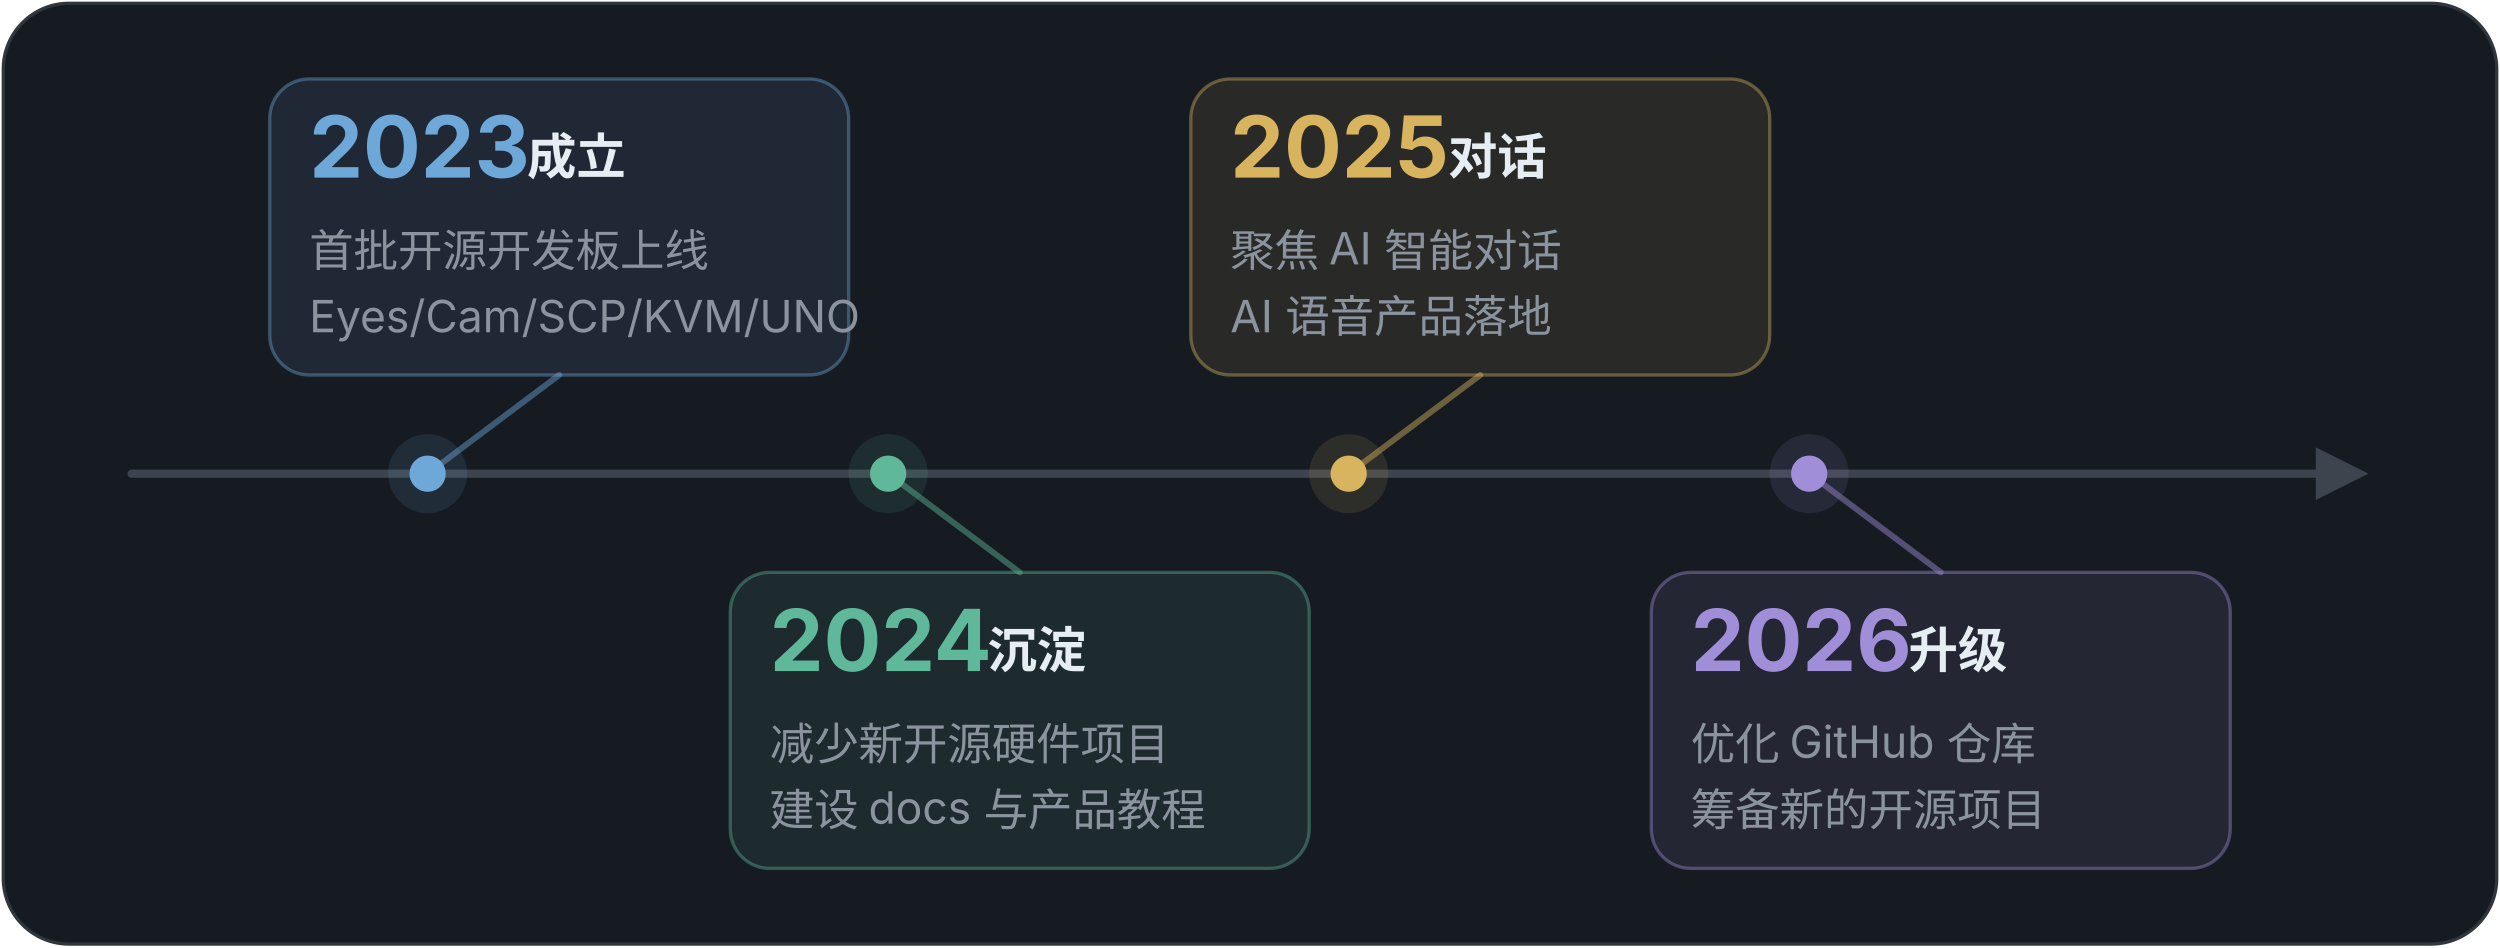
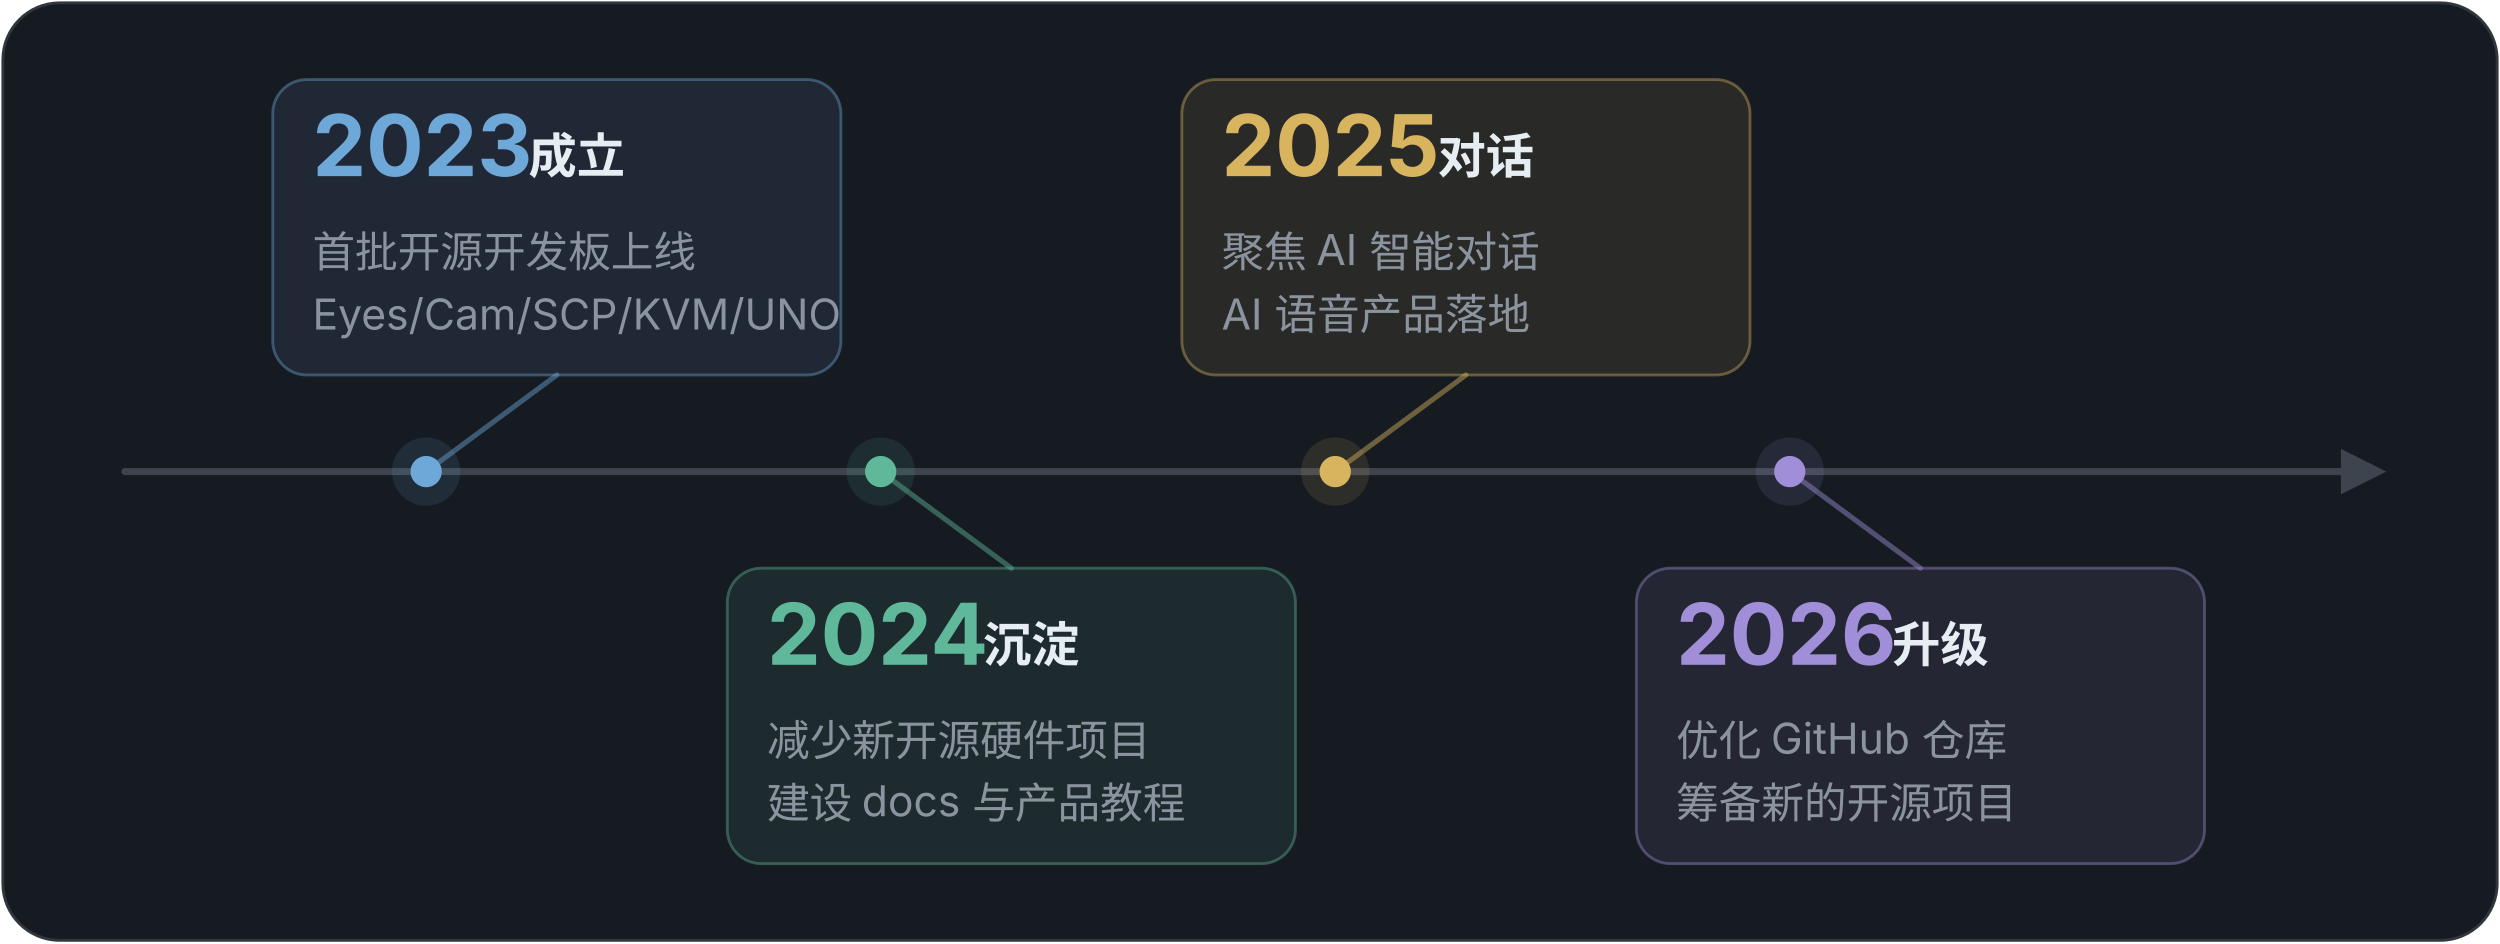
- <svg xmlns="http://www.w3.org/2000/svg" width="760" height="288" viewBox="0 0 760 288" role="img" aria-label="AiPi 小安派团队发展鱼骨时间线">
-   <rect x="1" y="1" width="758" height="286" rx="20" fill="#161b22" stroke="#30363d" />
-   <line x1="40" y1="144" x2="704" y2="144" stroke="#3d444d" stroke-width="2.5" stroke-linecap="round" />
-   <path d="M704 136 L720 144 L704 152 Z" fill="#3d444d" />
-   <line x1="130.0" y1="144" x2="170.0" y2="114" stroke="#6ea8d8" stroke-opacity="0.45" stroke-width="1.8" stroke-linecap="round" />
-   <circle cx="130.0" cy="144" r="12" fill="#6ea8d8" fill-opacity="0.12" />
-   <circle cx="130.0" cy="144" r="5.5" fill="#6ea8d8" />
-   <rect x="82.0" y="24" width="176.0" height="90" rx="12" fill="#6ea8d8" fill-opacity="0.10" stroke="#6ea8d8" stroke-opacity="0.40" />
-   <text x="94.0" y="54" font-family="Inter, 'Noto Sans SC', 'PingFang SC', 'Microsoft YaHei', system-ui, sans-serif" font-size="26" font-weight="700" fill="#6ea8d8">2023</text>
-   <text x="160.2" y="53" font-family="Inter, 'Noto Sans SC', 'PingFang SC', 'Microsoft YaHei', system-ui, sans-serif" font-size="15" font-weight="600" fill="#e6edf3">成立</text>
-   <text x="94.0" y="81" font-family="Inter, 'Noto Sans SC', 'PingFang SC', 'Microsoft YaHei', system-ui, sans-serif" font-size="13.5" fill="#8b949e">首批开源开发板上线</text>
-   <text x="94.0" y="101" font-family="Inter, 'Noto Sans SC', 'PingFang SC', 'Microsoft YaHei', system-ui, sans-serif" font-size="13.5" fill="#8b949e">Eyes/Cam/SCP/KVM/UNO</text>
-   <line x1="270.0" y1="144" x2="310.0" y2="174" stroke="#5fb89a" stroke-opacity="0.45" stroke-width="1.8" stroke-linecap="round" />
-   <circle cx="270.0" cy="144" r="12" fill="#5fb89a" fill-opacity="0.12" />
-   <circle cx="270.0" cy="144" r="5.5" fill="#5fb89a" />
-   <rect x="222.0" y="174" width="176.0" height="90" rx="12" fill="#5fb89a" fill-opacity="0.10" stroke="#5fb89a" stroke-opacity="0.40" />
-   <text x="234.0" y="204" font-family="Inter, 'Noto Sans SC', 'PingFang SC', 'Microsoft YaHei', system-ui, sans-serif" font-size="26" font-weight="700" fill="#5fb89a">2024</text>
-   <text x="300.2" y="203" font-family="Inter, 'Noto Sans SC', 'PingFang SC', 'Microsoft YaHei', system-ui, sans-serif" font-size="15" font-weight="600" fill="#e6edf3">沉淀</text>
-   <text x="234.0" y="231" font-family="Inter, 'Noto Sans SC', 'PingFang SC', 'Microsoft YaHei', system-ui, sans-serif" font-size="13.5" fill="#8b949e">减少新开源硬件项目</text>
-   <text x="234.0" y="251" font-family="Inter, 'Noto Sans SC', 'PingFang SC', 'Microsoft YaHei', system-ui, sans-serif" font-size="13.5" fill="#8b949e">建设 docs 与产品教程</text>
-   <line x1="410.0" y1="144" x2="450.0" y2="114" stroke="#d8b45f" stroke-opacity="0.45" stroke-width="1.8" stroke-linecap="round" />
-   <circle cx="410.0" cy="144" r="12" fill="#d8b45f" fill-opacity="0.12" />
-   <circle cx="410.0" cy="144" r="5.5" fill="#d8b45f" />
-   <rect x="362.0" y="24" width="176.0" height="90" rx="12" fill="#d8b45f" fill-opacity="0.10" stroke="#d8b45f" stroke-opacity="0.40" />
-   <text x="374.0" y="54" font-family="Inter, 'Noto Sans SC', 'PingFang SC', 'Microsoft YaHei', system-ui, sans-serif" font-size="26" font-weight="700" fill="#d8b45f">2025</text>
-   <text x="440.2" y="53" font-family="Inter, 'Noto Sans SC', 'PingFang SC', 'Microsoft YaHei', system-ui, sans-serif" font-size="15" font-weight="600" fill="#e6edf3">对话</text>
-   <text x="374.0" y="81" font-family="Inter, 'Noto Sans SC', 'PingFang SC', 'Microsoft YaHei', system-ui, sans-serif" font-size="13.5" fill="#8b949e">聚焦 AI 智能对话</text>
-   <text x="374.0" y="101" font-family="Inter, 'Noto Sans SC', 'PingFang SC', 'Microsoft YaHei', system-ui, sans-serif" font-size="13.5" fill="#8b949e">AI 语音产品落地</text>
-   <line x1="550.0" y1="144" x2="590.0" y2="174" stroke="#a08fd8" stroke-opacity="0.45" stroke-width="1.8" stroke-linecap="round" />
-   <circle cx="550.0" cy="144" r="12" fill="#a08fd8" fill-opacity="0.12" />
-   <circle cx="550.0" cy="144" r="5.5" fill="#a08fd8" />
-   <rect x="502.0" y="174" width="176.0" height="90" rx="12" fill="#a08fd8" fill-opacity="0.10" stroke="#a08fd8" stroke-opacity="0.40" />
-   <text x="514.0" y="204" font-family="Inter, 'Noto Sans SC', 'PingFang SC', 'Microsoft YaHei', system-ui, sans-serif" font-size="26" font-weight="700" fill="#a08fd8">2026</text>
-   <text x="580.2" y="203" font-family="Inter, 'Noto Sans SC', 'PingFang SC', 'Microsoft YaHei', system-ui, sans-serif" font-size="15" font-weight="600" fill="#e6edf3">升级</text>
-   <text x="514.0" y="231" font-family="Inter, 'Noto Sans SC', 'PingFang SC', 'Microsoft YaHei', system-ui, sans-serif" font-size="13.5" fill="#8b949e">优化 GitHub 仓库</text>
-   <text x="514.0" y="251" font-family="Inter, 'Noto Sans SC', 'PingFang SC', 'Microsoft YaHei', system-ui, sans-serif" font-size="13.5" fill="#8b949e">筹备新的开源项目</text>
+ <svg xmlns="http://www.w3.org/2000/svg" width="880" height="332" viewBox="0 0 880 332" role="img" aria-label="AiPi 小安派团队发展鱼骨时间线">
+   <rect x="1" y="1" width="878" height="330" rx="20" fill="#161b22" stroke="#30363d" />
+   <line x1="44" y1="166" x2="824" y2="166" stroke="#3d444d" stroke-width="2.5" stroke-linecap="round" />
+   <path d="M824 158 L840 166 L824 174 Z" fill="#3d444d" />
+   <line x1="150.0" y1="166" x2="196.0" y2="132" stroke="#6ea8d8" stroke-opacity="0.45" stroke-width="1.8" stroke-linecap="round" />
+   <circle cx="150.0" cy="166" r="12" fill="#6ea8d8" fill-opacity="0.12" />
+   <circle cx="150.0" cy="166" r="5.5" fill="#6ea8d8" />
+   <rect x="96.0" y="28" width="200.0" height="104" rx="12" fill="#6ea8d8" fill-opacity="0.10" stroke="#6ea8d8" stroke-opacity="0.40" />
+   <text x="110.0" y="62" font-family="Inter, 'Noto Sans SC', 'PingFang SC', 'Microsoft YaHei', system-ui, sans-serif" font-size="30" font-weight="700" fill="#6ea8d8">2023</text>
+   <text x="186.0" y="61" font-family="Inter, 'Noto Sans SC', 'PingFang SC', 'Microsoft YaHei', system-ui, sans-serif" font-size="17" font-weight="600" fill="#e6edf3">成立</text>
+   <text x="110.0" y="94" font-family="Inter, 'Noto Sans SC', 'PingFang SC', 'Microsoft YaHei', system-ui, sans-serif" font-size="15" fill="#8b949e">首批开源开发板上线</text>
+   <text x="110.0" y="116" font-family="Inter, 'Noto Sans SC', 'PingFang SC', 'Microsoft YaHei', system-ui, sans-serif" font-size="15" fill="#8b949e">Eyes/Cam/SCP/KVM/UNO</text>
+   <line x1="310.0" y1="166" x2="356.0" y2="200" stroke="#5fb89a" stroke-opacity="0.45" stroke-width="1.8" stroke-linecap="round" />
+   <circle cx="310.0" cy="166" r="12" fill="#5fb89a" fill-opacity="0.12" />
+   <circle cx="310.0" cy="166" r="5.5" fill="#5fb89a" />
+   <rect x="256.0" y="200" width="200.0" height="104" rx="12" fill="#5fb89a" fill-opacity="0.10" stroke="#5fb89a" stroke-opacity="0.40" />
+   <text x="270.0" y="234" font-family="Inter, 'Noto Sans SC', 'PingFang SC', 'Microsoft YaHei', system-ui, sans-serif" font-size="30" font-weight="700" fill="#5fb89a">2024</text>
+   <text x="346.0" y="233" font-family="Inter, 'Noto Sans SC', 'PingFang SC', 'Microsoft YaHei', system-ui, sans-serif" font-size="17" font-weight="600" fill="#e6edf3">沉淀</text>
+   <text x="270.0" y="266" font-family="Inter, 'Noto Sans SC', 'PingFang SC', 'Microsoft YaHei', system-ui, sans-serif" font-size="15" fill="#8b949e">减少新开源硬件项目</text>
+   <text x="270.0" y="288" font-family="Inter, 'Noto Sans SC', 'PingFang SC', 'Microsoft YaHei', system-ui, sans-serif" font-size="15" fill="#8b949e">建设 docs 与产品教程</text>
+   <line x1="470.0" y1="166" x2="516.0" y2="132" stroke="#d8b45f" stroke-opacity="0.45" stroke-width="1.8" stroke-linecap="round" />
+   <circle cx="470.0" cy="166" r="12" fill="#d8b45f" fill-opacity="0.12" />
+   <circle cx="470.0" cy="166" r="5.5" fill="#d8b45f" />
+   <rect x="416.0" y="28" width="200.0" height="104" rx="12" fill="#d8b45f" fill-opacity="0.10" stroke="#d8b45f" stroke-opacity="0.40" />
+   <text x="430.0" y="62" font-family="Inter, 'Noto Sans SC', 'PingFang SC', 'Microsoft YaHei', system-ui, sans-serif" font-size="30" font-weight="700" fill="#d8b45f">2025</text>
+   <text x="506.0" y="61" font-family="Inter, 'Noto Sans SC', 'PingFang SC', 'Microsoft YaHei', system-ui, sans-serif" font-size="17" font-weight="600" fill="#e6edf3">对话</text>
+   <text x="430.0" y="94" font-family="Inter, 'Noto Sans SC', 'PingFang SC', 'Microsoft YaHei', system-ui, sans-serif" font-size="15" fill="#8b949e">聚焦 AI 智能对话</text>
+   <text x="430.0" y="116" font-family="Inter, 'Noto Sans SC', 'PingFang SC', 'Microsoft YaHei', system-ui, sans-serif" font-size="15" fill="#8b949e">AI 语音产品落地</text>
+   <line x1="630.0" y1="166" x2="676.0" y2="200" stroke="#a08fd8" stroke-opacity="0.45" stroke-width="1.8" stroke-linecap="round" />
+   <circle cx="630.0" cy="166" r="12" fill="#a08fd8" fill-opacity="0.12" />
+   <circle cx="630.0" cy="166" r="5.5" fill="#a08fd8" />
+   <rect x="576.0" y="200" width="200.0" height="104" rx="12" fill="#a08fd8" fill-opacity="0.10" stroke="#a08fd8" stroke-opacity="0.40" />
+   <text x="590.0" y="234" font-family="Inter, 'Noto Sans SC', 'PingFang SC', 'Microsoft YaHei', system-ui, sans-serif" font-size="30" font-weight="700" fill="#a08fd8">2026</text>
+   <text x="666.0" y="233" font-family="Inter, 'Noto Sans SC', 'PingFang SC', 'Microsoft YaHei', system-ui, sans-serif" font-size="17" font-weight="600" fill="#e6edf3">升级</text>
+   <text x="590.0" y="266" font-family="Inter, 'Noto Sans SC', 'PingFang SC', 'Microsoft YaHei', system-ui, sans-serif" font-size="15" fill="#8b949e">优化 GitHub 仓库</text>
+   <text x="590.0" y="288" font-family="Inter, 'Noto Sans SC', 'PingFang SC', 'Microsoft YaHei', system-ui, sans-serif" font-size="15" fill="#8b949e">筹备新的开源项目</text>
</svg>
